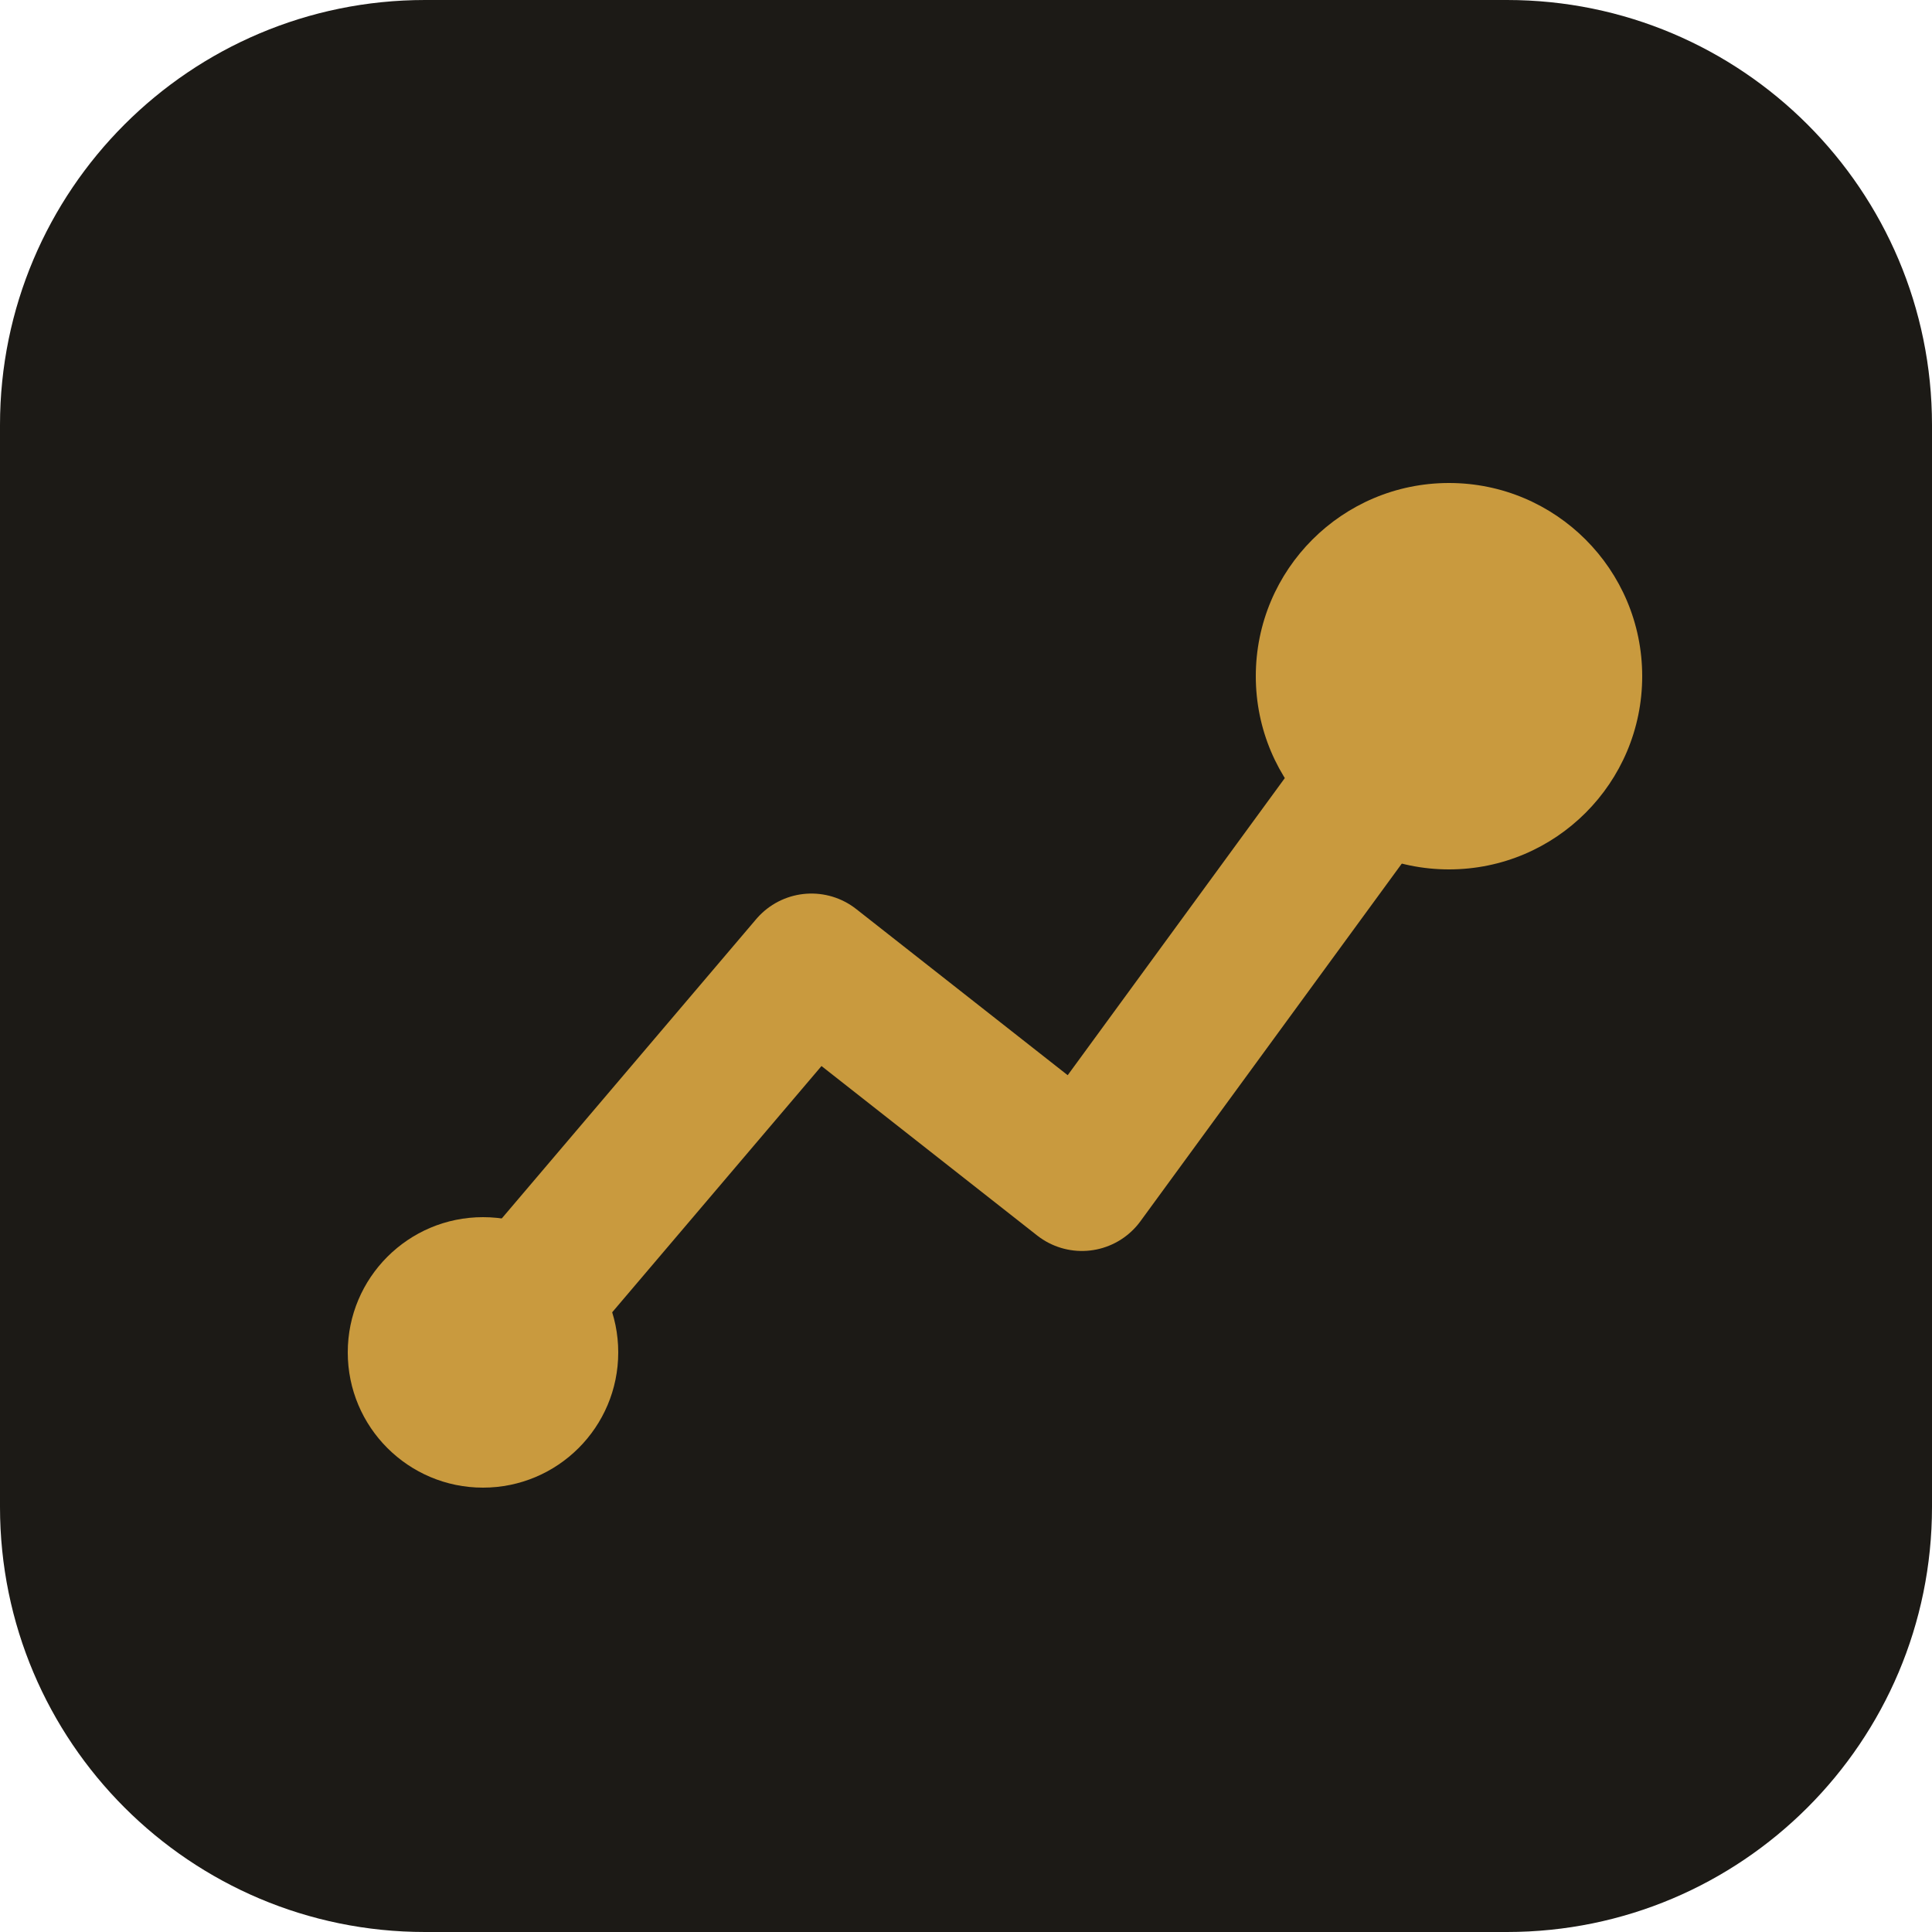
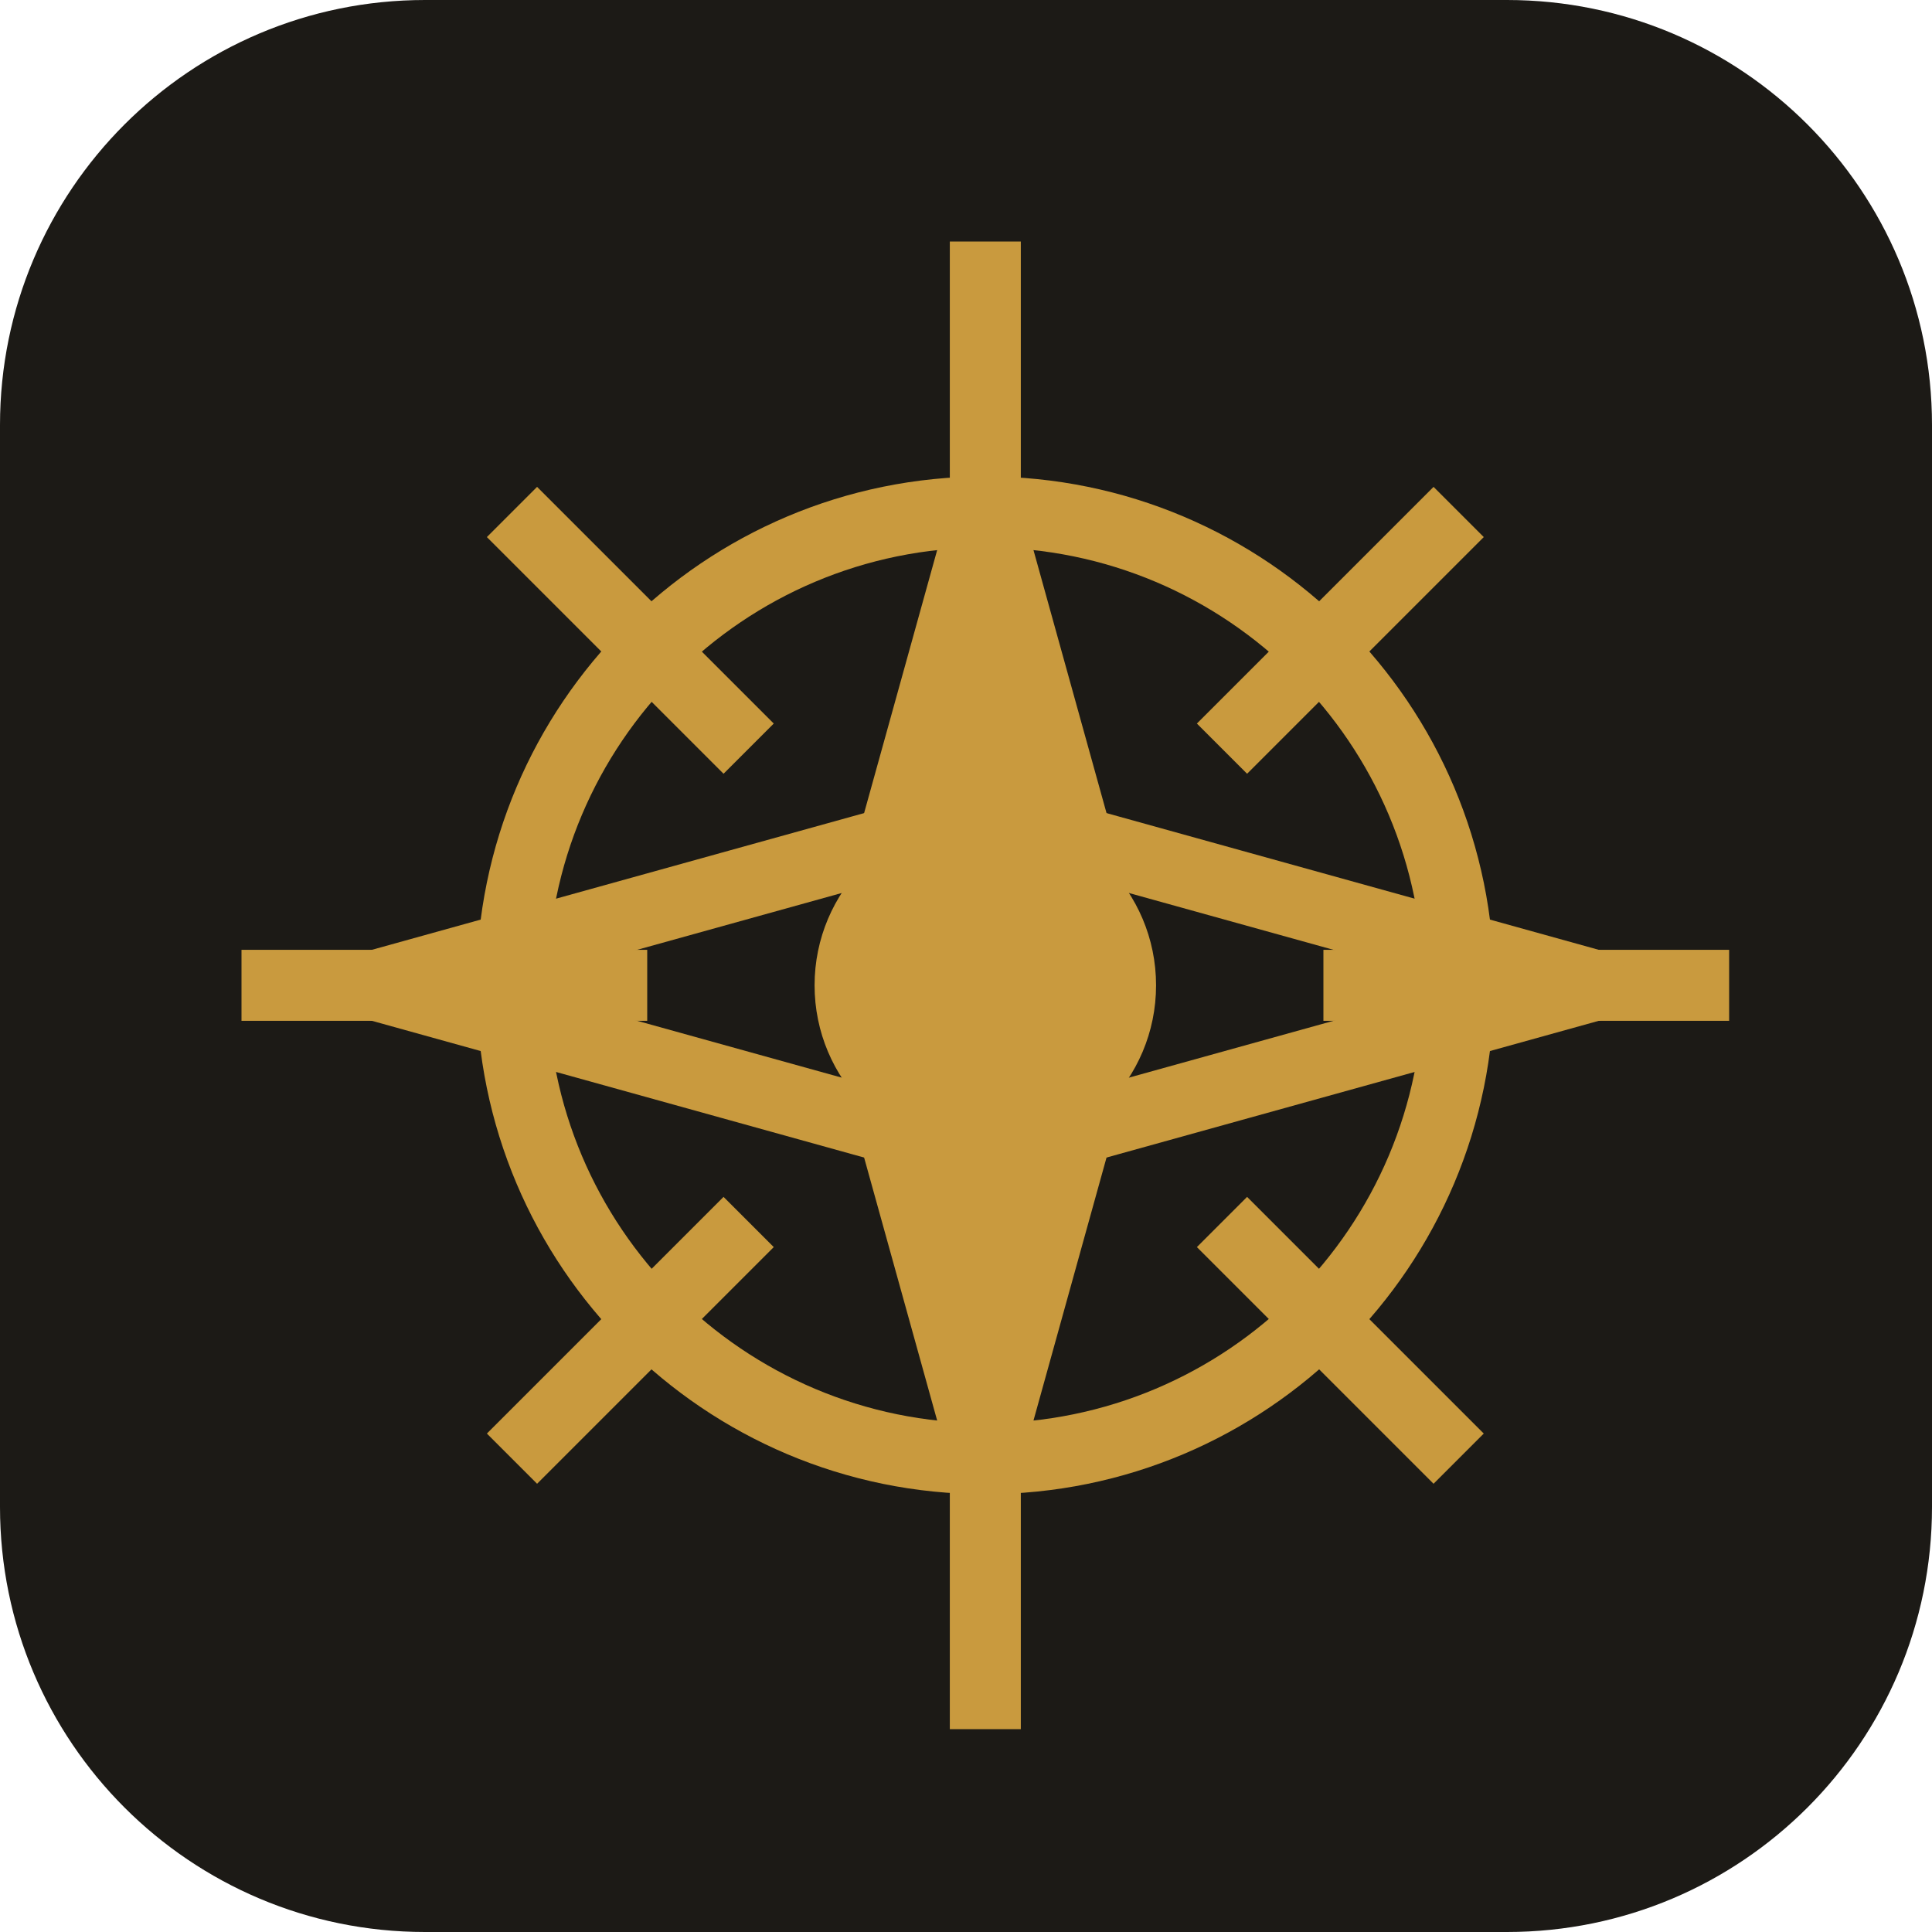
<svg xmlns="http://www.w3.org/2000/svg" viewBox="0 0 100 100">
  <rect width="100" height="100" rx="22" fill="#1c1a16" />
-   <polyline points="25,70 42,50 56,61 75,35" fill="none" stroke="#c99a3e" stroke-width="7.5" stroke-linecap="round" stroke-linejoin="round" />
-   <circle cx="25" cy="70" r="7" fill="#c99a3e" />
-   <circle cx="75" cy="35" r="10" fill="#c99a3e" />
+   <g transform="translate(9 9) scale(1.75)" fill="none" stroke="#c99a3e" stroke-width="2.1" stroke-linejoin="round">
+     <circle cx="24" cy="24" r="14" />
+     <circle cx="24" cy="24" r="4" />
+     <path d="M24 2v12m0 20v12M2 24h12m20 0h12M10 10l7 7m14 14 7 7M10 38l7-7m14-14 7-7" />
+     <path d="m24 6 5 18-5 18-5-18Z" fill="#c99a3e" stroke="none" />
+     <path d="m6 24 18-5 18 5-18 5Z" />
+   </g>
</svg>
